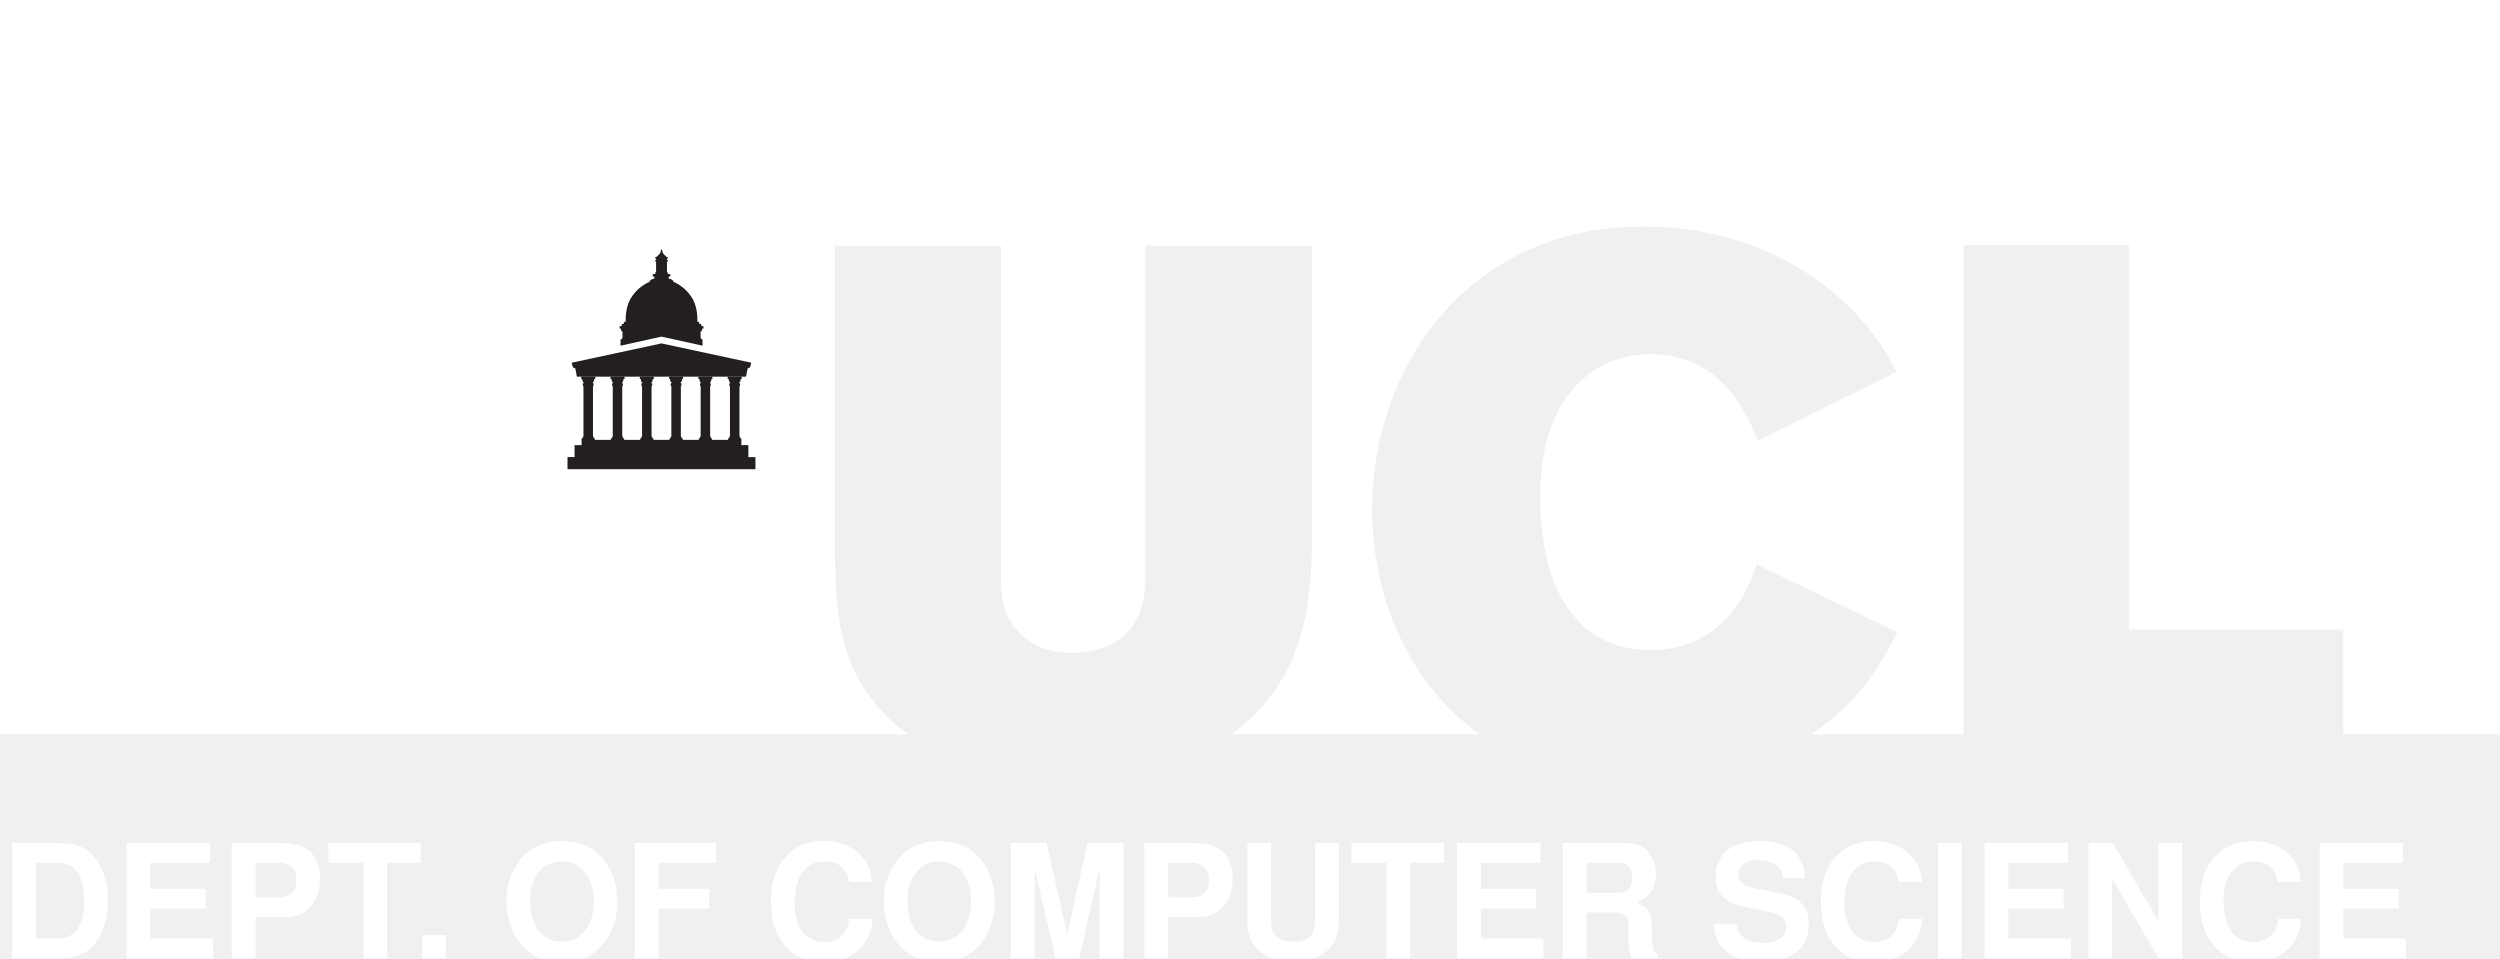
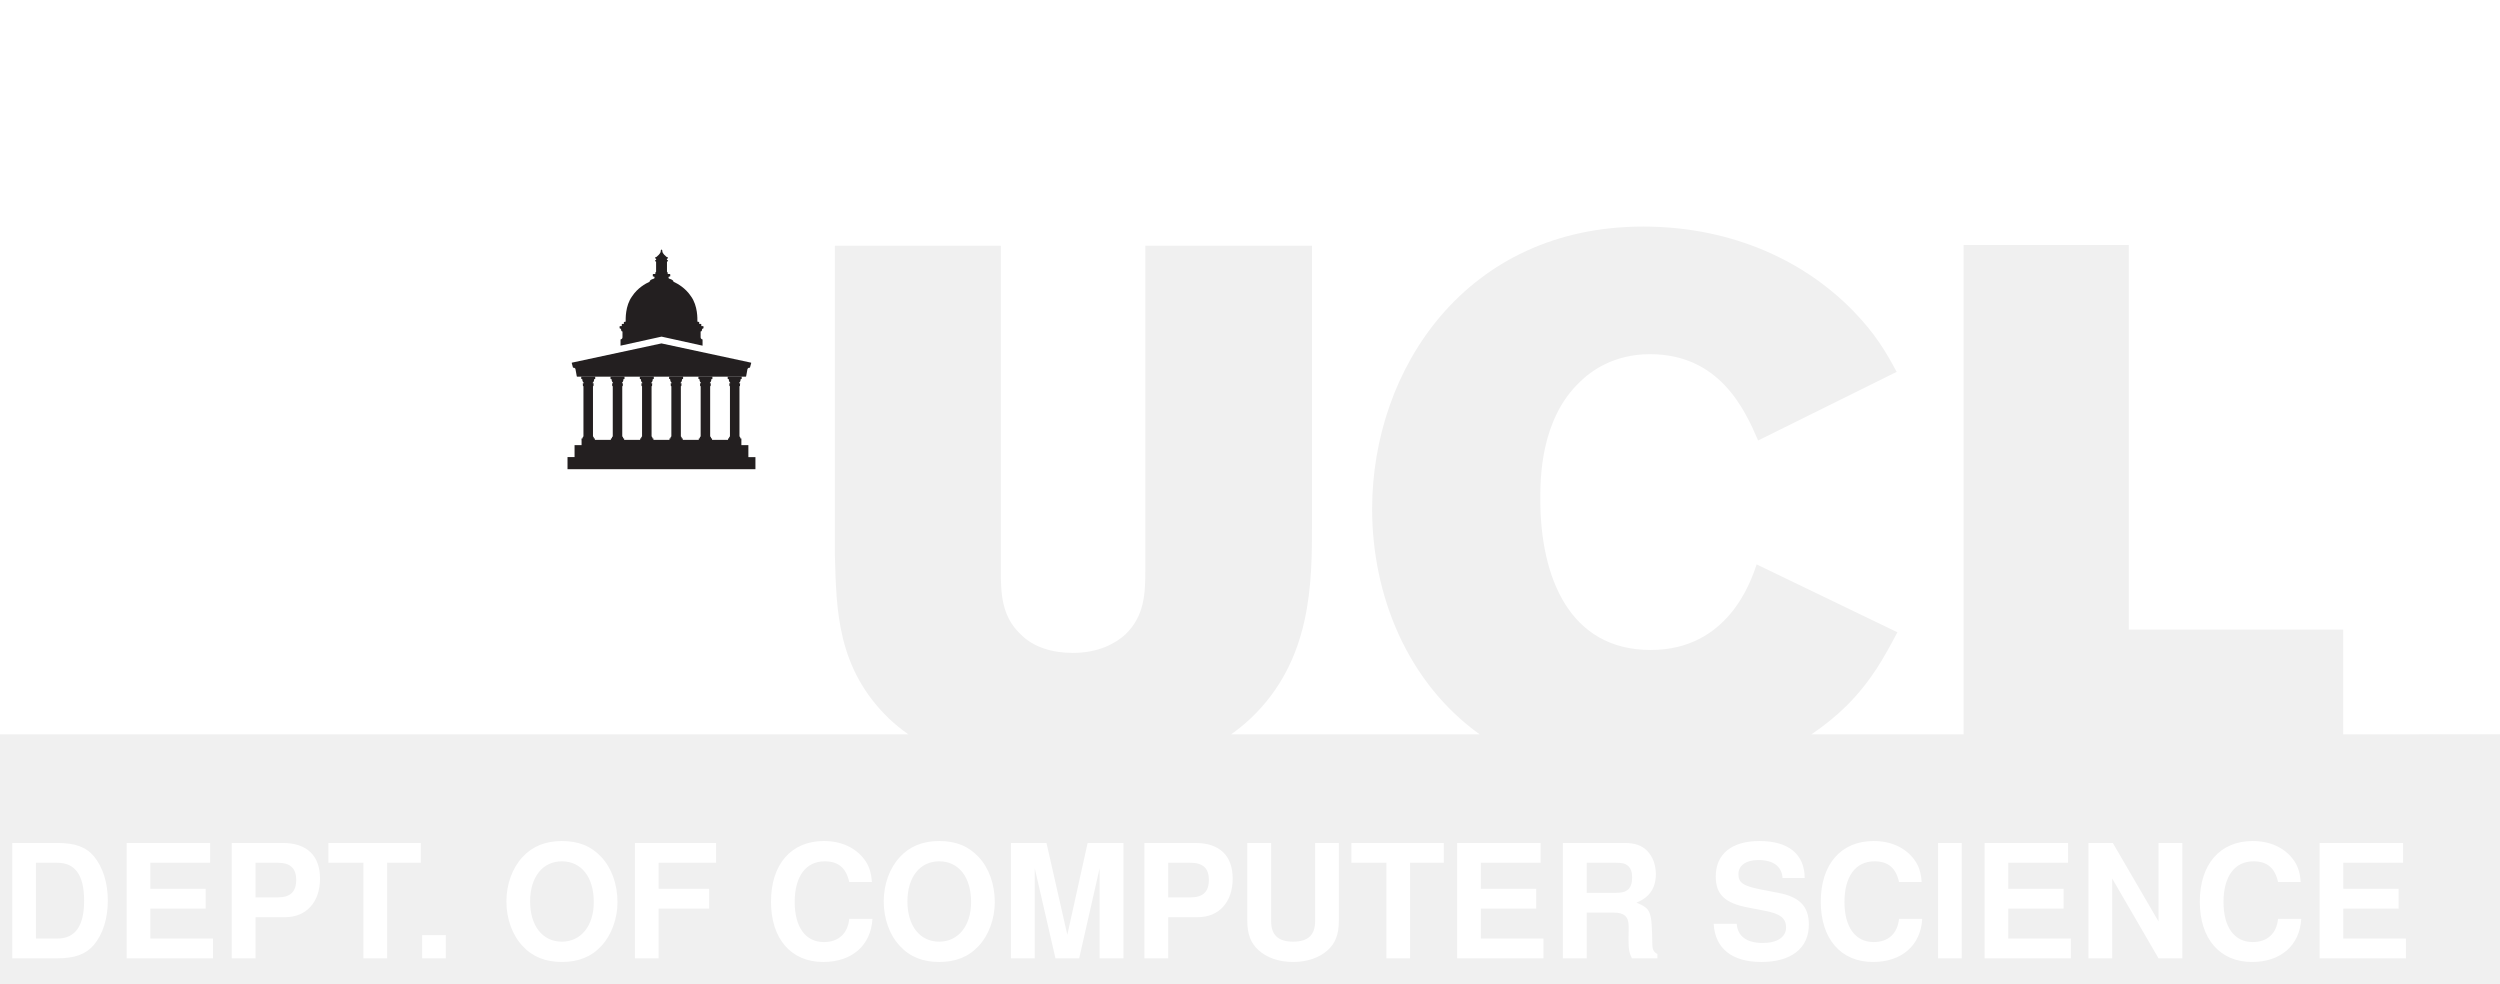
- <svg xmlns="http://www.w3.org/2000/svg" width="300" height="115" version="1.1">
+ <svg xmlns="http://www.w3.org/2000/svg" width="300" height="118" version="1.1">
  <g>
    <path fill="#ffffff" id="path22" d="m0,0l0,88.119l108.997,-0c-0.84,-0.595 -1.623,-1.226 -2.321,-1.893c-6.225,-6.019 -6.312,-13.01 -6.489,-19.561l0,-37.175l19.914,0l0,39.036c0,2.656 0.091,5.4 2.312,7.522c1.599,1.683 4.001,2.301 6.311,2.301c3.112,0 5.159,-1.152 6.315,-2.211c2.309,-2.213 2.398,-4.956 2.398,-7.612l0,-39.036l20.003,0l0,33.282c0,7.167 0,16.463 -7.378,23.455c-0.705,0.661 -1.484,1.291 -2.323,1.893l29.821,0c-8.779,-6.298 -12.904,-16.823 -12.904,-27.032c0,-16.817 11.292,-33.901 32.538,-33.901c9.513,0 18.58,3.365 25.16,10.094c2.668,2.743 3.913,4.866 5.245,7.343l-16.623,8.235c-1.603,-3.72 -4.624,-10.358 -12.982,-10.358c-4.356,0 -7.112,2.037 -8.445,3.364c-4.712,4.512 -4.712,11.594 -4.712,14.076c0,9.291 3.47,18.056 13.248,18.056c9.246,0 12.002,-8.145 12.714,-10.268l16.89,8.143c-1.601,3.009 -3.111,5.841 -6.131,8.85c-1.298,1.271 -2.703,2.399 -4.186,3.398l18.264,0l0,-58.719l19.822,0l0,46.151l25.725,0l0,12.569l18.818,-0.01l0,-88.109l-300,0" />
    <path fill="#231f20" id="path24" d="m90.102,43.514c-0.038,-0.008 -10.728,-2.305 -10.728,-2.305c0,0 -10.703,2.3 -10.724,2.305c-0.058,0.012 -0.038,0.061 -0.038,0.061l0.148,0.548l0.031,-0.001l-0.004,0.001c0,0 0.166,-0.021 0.262,0.132l0.16,0.882c0,0 0.004,0.062 0.067,0.062c0.066,0 0.388,0 0.388,0l19.423,0c0,0 0.337,0 0.392,0c0.054,0 0.059,-0.045 0.059,-0.045l0.161,-0.882c0.092,-0.173 0.271,-0.149 0.271,-0.149l-0.004,-0.001l0.027,0.001l0.149,-0.548c0,0 0.021,-0.05 -0.038,-0.061" />
    <path fill="#231f20" id="path26" d="m88.98,45.483c0.012,0 0.023,-0.009 0.023,-0.024l0,-0.274c0,-0.014 -0.011,-0.002 -0.023,-0.002l-1.63,0c-0.012,0 -0.026,-0.012 -0.026,0.002l0,0.274c0,0.015 0.014,0.024 0.026,0.024l0.069,0.001c0.033,0 0.035,0.033 0.035,0.065c0,0.041 0.018,0.253 0.166,0.381c0.022,0.019 0.016,0.071 -0.031,0.071c-0.004,0 -0.046,0 -0.05,0c-0.036,0 -0.038,0.025 -0.027,0.045c0.013,0.025 0.017,0.097 0.017,0.131c0,0.034 0,0.095 0,0.119c0,0.022 0.002,0.039 0.024,0.039c0.002,0 0.023,0 0.025,0c0,0 0.016,-0.002 0.016,0.017c0,0.016 0,0.023 0,0.023l0,5.994c-0.018,0.018 -0.081,0.083 -0.087,0.087c-0.004,0.005 -0.01,0.013 -0.01,0.022l0,0.102c0,0.007 -0.002,0.017 -0.008,0.022c-0.004,0.005 -0.013,0.007 -0.023,0.007l-0.075,0c-0.014,0 -0.026,0.012 -0.026,0.025c0,0 0,0.167 0,0.173l1.597,0c0,-0.006 0,-0.173 0,-0.173c0,-0.013 -0.011,-0.025 -0.023,-0.025l-0.075,0c-0.01,0 -0.018,-0.002 -0.024,-0.007c-0.004,-0.004 -0.007,-0.014 -0.007,-0.022l0,-0.102c0,-0.008 -0.002,-0.014 -0.01,-0.021c-0.01,-0.008 -0.062,-0.062 -0.087,-0.088l0,-5.994c0,0 0,-0.008 0,-0.023c0,-0.019 0.016,-0.017 0.016,-0.017c0.001,0 0.021,0 0.023,0c0.021,0 0.025,-0.017 0.025,-0.039c0,-0.024 0,-0.085 0,-0.119c0,-0.033 0.006,-0.106 0.018,-0.131c0.014,-0.02 0.01,-0.045 -0.029,-0.045c-0.002,0 -0.046,0 -0.048,0c-0.046,0 -0.052,-0.052 -0.033,-0.071c0.15,-0.122 0.166,-0.335 0.166,-0.376c0,-0.037 -0.002,-0.069 0.038,-0.069l0.067,-0.001" />
    <path fill="#231f20" id="path28" d="m85.466,45.483c0.011,0 0.023,-0.009 0.023,-0.024l0,-0.274c0,-0.014 -0.012,-0.002 -0.023,-0.002l-1.633,0c-0.013,0 -0.023,-0.012 -0.023,0.002l0,0.274c0,0.015 0.01,0.024 0.023,0.024l0.071,0.001c0.032,0 0.034,0.033 0.034,0.065c0,0.041 0.019,0.253 0.166,0.381c0.021,0.019 0.013,0.071 -0.03,0.071c-0.004,0 -0.047,0 -0.049,0c-0.038,0 -0.042,0.025 -0.032,0.045c0.016,0.025 0.018,0.097 0.018,0.131c0,0.034 0,0.095 0,0.119c0,0.022 0.004,0.039 0.025,0.039l0.024,0c0,0 0.017,-0.002 0.017,0.017c0,0.016 0.002,0.023 0.002,0.023l0,5.994c-0.019,0.018 -0.085,0.083 -0.089,0.087c-0.005,0.005 -0.009,0.013 -0.009,0.022l0,0.102c0,0.007 0,0.017 -0.008,0.022c-0.004,0.005 -0.012,0.007 -0.022,0.007l-0.077,0c-0.011,0 -0.021,0.012 -0.021,0.025c0,0 0,0.167 0,0.173l1.593,0c0,-0.006 0,-0.173 0,-0.173c0,-0.013 -0.012,-0.025 -0.023,-0.025l-0.076,0c-0.009,0 -0.019,-0.002 -0.023,-0.007c-0.006,-0.004 -0.008,-0.014 -0.008,-0.022l0,-0.102c0,-0.008 -0.002,-0.014 -0.01,-0.021c-0.007,-0.008 -0.059,-0.062 -0.087,-0.088l0,-5.994c0,0 0,-0.008 0,-0.023c0,-0.019 0.018,-0.017 0.018,-0.017c0.002,0 0.02,0 0.022,0c0.021,0 0.023,-0.017 0.023,-0.039c0,-0.024 0,-0.085 0,-0.119c0,-0.033 0.008,-0.106 0.021,-0.131c0.01,-0.02 0.006,-0.045 -0.031,-0.045c-0.002,0 -0.044,0 -0.048,0c-0.046,0 -0.051,-0.052 -0.031,-0.071c0.15,-0.122 0.166,-0.335 0.166,-0.376c0,-0.037 -0.002,-0.069 0.037,-0.069l0.07,-0.001" />
    <path fill="#231f20" id="path30" d="m81.949,45.483c0.014,0 0.022,-0.009 0.022,-0.024l0,-0.274c0,-0.014 -0.008,-0.002 -0.022,-0.002l-1.632,0c-0.014,0 -0.024,-0.012 -0.024,0.002l0,0.274c0,0.015 0.01,0.024 0.024,0.024l0.071,0.001c0.031,0 0.033,0.033 0.033,0.065c0,0.041 0.02,0.253 0.168,0.381c0.02,0.019 0.012,0.071 -0.031,0.071c-0.004,0 -0.048,0 -0.05,0c-0.038,0 -0.04,0.025 -0.029,0.045c0.013,0.025 0.017,0.097 0.017,0.131c0,0.034 0,0.095 0,0.119c0,0.022 0.002,0.039 0.022,0.039c0.002,0 0.025,0 0.027,0c0,0 0.018,-0.002 0.018,0.017c0,0.016 0,0.023 0,0.023l0,5.994c-0.018,0.018 -0.083,0.083 -0.089,0.087c-0.006,0.005 -0.01,0.013 -0.01,0.022l0,0.102c0,0.007 -0.002,0.017 -0.006,0.022c-0.006,0.005 -0.015,0.007 -0.023,0.007l-0.075,0c-0.012,0 -0.024,0.012 -0.024,0.025c0,0 0,0.167 0,0.173l1.594,0c0,-0.006 0,-0.173 0,-0.173c0,-0.013 -0.012,-0.025 -0.024,-0.025l-0.075,0c-0.01,0 -0.02,-0.002 -0.024,-0.007c-0.003,-0.004 -0.007,-0.014 -0.007,-0.022l0,-0.102c0,-0.008 -0.002,-0.014 -0.008,-0.021c-0.01,-0.008 -0.06,-0.062 -0.089,-0.088l0,-5.994c0,0 0,-0.008 0,-0.023c0,-0.019 0.018,-0.017 0.018,-0.017c0.002,0 0.019,0 0.019,0c0.026,0 0.027,-0.017 0.027,-0.039c0,-0.024 0,-0.085 0,-0.119c0,-0.033 0.006,-0.106 0.02,-0.131c0.01,-0.02 0.01,-0.045 -0.029,-0.045c-0.002,0 -0.046,0 -0.05,0c-0.046,0 -0.052,-0.052 -0.029,-0.071c0.148,-0.122 0.162,-0.335 0.162,-0.376c0,-0.037 0,-0.069 0.038,-0.069l0.069,-0.001" />
    <path fill="#231f20" id="path32" d="m78.433,45.483c0.013,0 0.023,-0.009 0.023,-0.024l0,-0.274c0,-0.014 -0.01,-0.002 -0.023,-0.002l-1.633,0c-0.013,0 -0.021,-0.012 -0.021,0.002l0,0.274c0,0.015 0.008,0.024 0.021,0.024l0.07,0.001c0.033,0 0.035,0.033 0.035,0.065c0,0.041 0.019,0.253 0.168,0.381c0.021,0.019 0.011,0.071 -0.032,0.071c-0.003,0 -0.047,0 -0.049,0c-0.038,0 -0.04,0.025 -0.03,0.045c0.014,0.025 0.018,0.097 0.018,0.131c0,0.034 0,0.095 0,0.119c0,0.022 0.002,0.039 0.025,0.039c0,0 0.022,0 0.024,0c0,0 0.017,-0.002 0.017,0.017c0,0.016 0,0.023 0,0.023l0,5.994c-0.017,0.018 -0.083,0.083 -0.088,0.087c-0.004,0.005 -0.008,0.013 -0.008,0.022l0,0.102c0,0.007 -0.002,0.017 -0.008,0.022c-0.006,0.005 -0.016,0.007 -0.024,0.007l-0.075,0c-0.013,0 -0.023,0.012 -0.023,0.025c0,0 0,0.167 0,0.173l1.593,0c0,-0.006 0,-0.173 0,-0.173c0,-0.013 -0.01,-0.025 -0.023,-0.025l-0.076,0c-0.009,0 -0.017,-0.002 -0.023,-0.007c-0.004,-0.004 -0.006,-0.014 -0.006,-0.022l0,-0.102c0,-0.008 -0.002,-0.014 -0.01,-0.021c-0.009,-0.008 -0.061,-0.062 -0.086,-0.088l0,-5.994c0,0 -0.002,-0.008 -0.002,-0.023c0,-0.019 0.017,-0.017 0.017,-0.017c0.002,0 0.022,0 0.024,0c0.019,0 0.023,-0.017 0.023,-0.039c0,-0.024 0,-0.085 0,-0.119c0,-0.033 0.006,-0.106 0.02,-0.131c0.011,-0.02 0.007,-0.045 -0.03,-0.045c-0.004,0 -0.046,0 -0.048,0c-0.047,0 -0.053,-0.052 -0.033,-0.071c0.151,-0.122 0.166,-0.335 0.166,-0.376c0,-0.037 -0.002,-0.069 0.037,-0.069l0.07,-0.001" />
    <path fill="#231f20" id="path34" d="m74.917,45.483c0.014,0 0.024,-0.009 0.024,-0.024l0,-0.274c0,-0.014 -0.01,-0.002 -0.024,-0.002l-1.63,0c-0.014,0 -0.024,-0.012 -0.024,0.002l0,0.274c0,0.015 0.01,0.024 0.024,0.024l0.067,0.001c0.035,0 0.037,0.033 0.037,0.065c0,0.041 0.02,0.253 0.168,0.381c0.02,0.019 0.012,0.071 -0.033,0.071c-0.002,0 -0.048,0 -0.05,0c-0.038,0 -0.04,0.025 -0.029,0.045c0.014,0.025 0.017,0.097 0.017,0.131c0,0.034 0,0.095 0,0.119c0,0.022 0.002,0.039 0.026,0.039c0.002,0 0.021,0 0.023,0c0,0 0.018,-0.002 0.018,0.017c0,0.016 0,0.023 0,0.023l0,5.994c-0.018,0.018 -0.083,0.083 -0.087,0.087c-0.006,0.005 -0.01,0.013 -0.01,0.022l0,0.102c0,0.007 -0.002,0.017 -0.008,0.022c-0.003,0.005 -0.013,0.007 -0.023,0.007l-0.073,0c-0.014,0 -0.026,0.012 -0.026,0.025c0,0 0,0.167 0,0.173l1.594,0c0,-0.006 0,-0.173 0,-0.173c0,-0.013 -0.01,-0.025 -0.022,-0.025l-0.077,0c-0.008,0 -0.016,-0.002 -0.021,-0.007c-0.006,-0.004 -0.008,-0.014 -0.008,-0.022l0,-0.102c0,-0.008 -0.002,-0.014 -0.01,-0.021c-0.008,-0.008 -0.062,-0.062 -0.089,-0.088l0,-5.994c0,0 0,-0.008 0,-0.023c0,-0.019 0.018,-0.017 0.018,-0.017c0.002,0 0.021,0 0.021,0c0.024,0 0.026,-0.017 0.026,-0.039c0,-0.024 0,-0.085 0,-0.119c0,-0.033 0.005,-0.106 0.019,-0.131c0.014,-0.02 0.01,-0.045 -0.029,-0.045c-0.002,0 -0.046,0 -0.05,0c-0.046,0 -0.052,-0.052 -0.031,-0.071c0.15,-0.122 0.166,-0.335 0.166,-0.376c0,-0.037 -0.002,-0.069 0.037,-0.069l0.069,-0.001" />
    <path fill="#231f20" id="path36" d="m71.401,45.483c0.013,0 0.025,-0.009 0.025,-0.024l0,-0.274c0,-0.014 -0.012,-0.002 -0.025,-0.002l-1.631,0c-0.013,0 -0.023,-0.012 -0.023,0.002l0,0.274c0,0.015 0.01,0.024 0.023,0.024l0.07,0.001c0.033,0 0.035,0.033 0.035,0.065c0,0.041 0.019,0.253 0.168,0.381c0.019,0.019 0.011,0.071 -0.032,0.071c-0.003,0 -0.047,0 -0.051,0c-0.036,0 -0.038,0.025 -0.028,0.045c0.014,0.025 0.016,0.097 0.016,0.131c0,0.034 0,0.095 0,0.119c0,0.022 0.002,0.039 0.025,0.039l0.024,0c0,0 0.017,-0.002 0.017,0.017c0,0.016 0,0.023 0,0.023l0,5.994c-0.017,0.018 -0.081,0.083 -0.086,0.087c-0.006,0.005 -0.01,0.013 -0.01,0.022l0,0.102c0,0.007 -0.002,0.017 -0.006,0.022c-0.006,0.005 -0.016,0.007 -0.024,0.007l-0.075,0c-0.013,0 -0.025,0.012 -0.025,0.025c0,0 0,0.167 0,0.173l1.595,0c0,-0.006 0,-0.173 0,-0.173c0,-0.013 -0.01,-0.025 -0.023,-0.025l-0.077,0c-0.008,0 -0.018,-0.002 -0.022,-0.007c-0.006,-0.004 -0.008,-0.014 -0.008,-0.022l0,-0.102c0,-0.008 -0.002,-0.014 -0.008,-0.021c-0.009,-0.008 -0.063,-0.062 -0.088,-0.088l0,-5.994c0,0 0,-0.008 0,-0.023c0,-0.019 0.015,-0.017 0.015,-0.017c0.002,0 0.022,0 0.022,0c0.023,0 0.027,-0.017 0.027,-0.039c0,-0.024 0,-0.085 0,-0.119c0,-0.033 0.004,-0.106 0.02,-0.131c0.009,-0.02 0.007,-0.045 -0.03,-0.045c-0.004,0 -0.046,0 -0.049,0c-0.048,0 -0.052,-0.052 -0.032,-0.071c0.149,-0.122 0.164,-0.335 0.164,-0.376c0,-0.037 -0.002,-0.069 0.038,-0.069l0.068,-0.001" />
    <path fill="#231f20" id="path38" d="m84.365,39.135c0,0 -0.132,0 -0.168,0c-0.044,0 -0.042,-0.037 -0.042,-0.037c0,0 0,-0.144 0,-0.181c0,-0.046 -0.045,-0.046 -0.045,-0.046c0,0 -0.123,0 -0.165,0c-0.045,0 -0.043,-0.041 -0.043,-0.041l0,-0.167c0,0 0,-0.037 -0.042,-0.037c-0.016,0 -0.072,0 -0.099,0c-0.035,0 -0.071,-0.029 -0.073,-0.077c-0.006,-0.228 0.073,-1.836 -0.776,-3c-0.669,-1 -1.59,-1.508 -2.098,-1.744c-0.01,-0.217 -0.319,-0.299 -0.453,-0.346c-0.072,-0.024 -0.133,-0.052 -0.133,-0.116c0,-0.003 -0.002,-0.071 -0.002,-0.074c0,-0.067 0.062,-0.094 0.154,-0.092c0.03,0.001 0.05,-0.024 0.05,-0.042l0,-0.195c0,-0.028 -0.025,-0.059 -0.065,-0.059c-0.068,0 -0.145,-0 -0.183,-0c-0.044,0 -0.065,-0.04 -0.065,-0.064c0,-0.04 0,-0.022 0,-0.098c0,-0.057 -0.044,-0.09 -0.079,-0.107l0,-1.2c0,-0.04 0.031,-0.035 0.057,-0.035c0.004,0 0.01,0 0.014,-0.002l0.004,0c0.015,0 0.029,-0.014 0.029,-0.029l0,-0.114c0,-0.017 -0.014,-0.029 -0.029,-0.029l-0.054,0c-0.019,-0.009 -0.033,-0.034 -0.033,-0.087c0,-0.055 0.017,-0.082 0.04,-0.086l0.046,0c0.015,0 0.029,-0.013 0.029,-0.029l0,-0.116c0,-0.015 -0.014,-0.028 -0.029,-0.028l-0.062,0c-0.027,-0.004 -0.046,-0.015 -0.073,-0.037c-0.204,-0.162 -0.41,-0.395 -0.41,-0.43c0,-0.019 0,-0.02 0,-0.043c0,-0.025 -0.025,-0.074 -0.081,-0.074c-0.054,0 -0.046,-0.056 -0.018,-0.056c0.02,0 0.024,-0.005 0.024,-0.032c0,-0.017 0,-0.047 0,-0.078c0,-0.035 -0.105,-0.179 -0.105,-0.179l-0.007,0c0,0 -0.107,0.145 -0.107,0.179c0,0.031 0,0.061 0,0.078c0,0.027 0.008,0.032 0.026,0.032c0.029,0 0.037,0.056 -0.016,0.056c-0.056,0 -0.081,0.049 -0.081,0.074c0,0.023 -0.002,0.024 -0.002,0.043c0,0.035 -0.206,0.268 -0.41,0.43c-0.027,0.021 -0.046,0.033 -0.073,0.037l-0.062,0c-0.015,0 -0.029,0.013 -0.029,0.028l0,0.116c0,0.016 0.014,0.029 0.029,0.029l0.048,0c0.022,0.005 0.038,0.031 0.038,0.086c0,0.054 -0.014,0.079 -0.033,0.087l-0.054,0c-0.015,0 -0.029,0.012 -0.029,0.029l0,0.114c0,0.015 0.014,0.029 0.029,0.029l0.004,0c0.006,0.002 0.01,0.002 0.014,0.002c0.027,0 0.059,-0.005 0.059,0.035l0,1.2c-0.035,0.017 -0.081,0.049 -0.081,0.107c0,0.076 0,0.058 0,0.098c0,0.024 -0.021,0.064 -0.065,0.064c-0.038,0 -0.117,0 -0.183,0c-0.04,0 -0.067,0.031 -0.067,0.059l0,0.195c0,0.018 0.023,0.044 0.05,0.042c0.093,-0.003 0.156,0.024 0.156,0.092c0,0.003 -0.002,0.071 -0.002,0.074c0,0.063 -0.063,0.092 -0.133,0.116c-0.134,0.047 -0.443,0.129 -0.451,0.346c-0.51,0.236 -1.433,0.744 -2.098,1.744c-0.851,1.164 -0.77,2.772 -0.778,3c-0.002,0.048 -0.037,0.077 -0.073,0.077c-0.025,0 -0.083,0 -0.099,0c-0.042,0 -0.042,0.037 -0.042,0.037l0,0.167c0,0 0.002,0.041 -0.042,0.041c-0.042,0 -0.167,0 -0.167,0c0,0 -0.042,0 -0.042,0.046c0,0.037 0,0.181 0,0.181c0,0 0.002,0.037 -0.046,0.037c-0.034,0 -0.168,0 -0.168,0c0,0 -0.046,0 -0.046,0.047c0,0.027 0,0.136 0,0.195c0,0.021 0.014,0.025 0.029,0.028c0.05,0.007 0.152,0.052 0.152,0.163c0,0.19 0.116,0.208 0.163,0.208l0,0.7c0,0.163 -0.127,0.227 -0.199,0.245c-0.015,0.002 -0.035,0.019 -0.035,0.039c0,0.019 0,0.721 0,0.721l4.918,-1.085l0.007,0l4.918,1.085c0,0 0,-0.702 0,-0.721c0,-0.02 -0.022,-0.037 -0.036,-0.039c-0.072,-0.017 -0.197,-0.082 -0.197,-0.245l0,-0.7c0.046,0 0.163,-0.018 0.163,-0.208c0,-0.111 0.102,-0.157 0.15,-0.163c0.017,-0.003 0.031,-0.007 0.031,-0.028c0,-0.059 0,-0.167 0,-0.195c0,-0.047 -0.048,-0.047 -0.048,-0.047" />
    <path fill="#231f20" id="path40" d="m89.805,54.851l0,-1.437l-0.84,0l0,-0.628l-19.176,0l0,0.627l-0.842,0l0,1.436l-0.845,0l0,1.452l22.55,0.002l0,-1.451l-0.845,0" />
    <text x="0" y="115" fill="#ffffff" style="font-family: Helvetica, Arial, sans-serif; font-size: 19px; font-weight: bold;">DEPT. OF COMPUTER SCIENCE</text>
  </g>
</svg>
